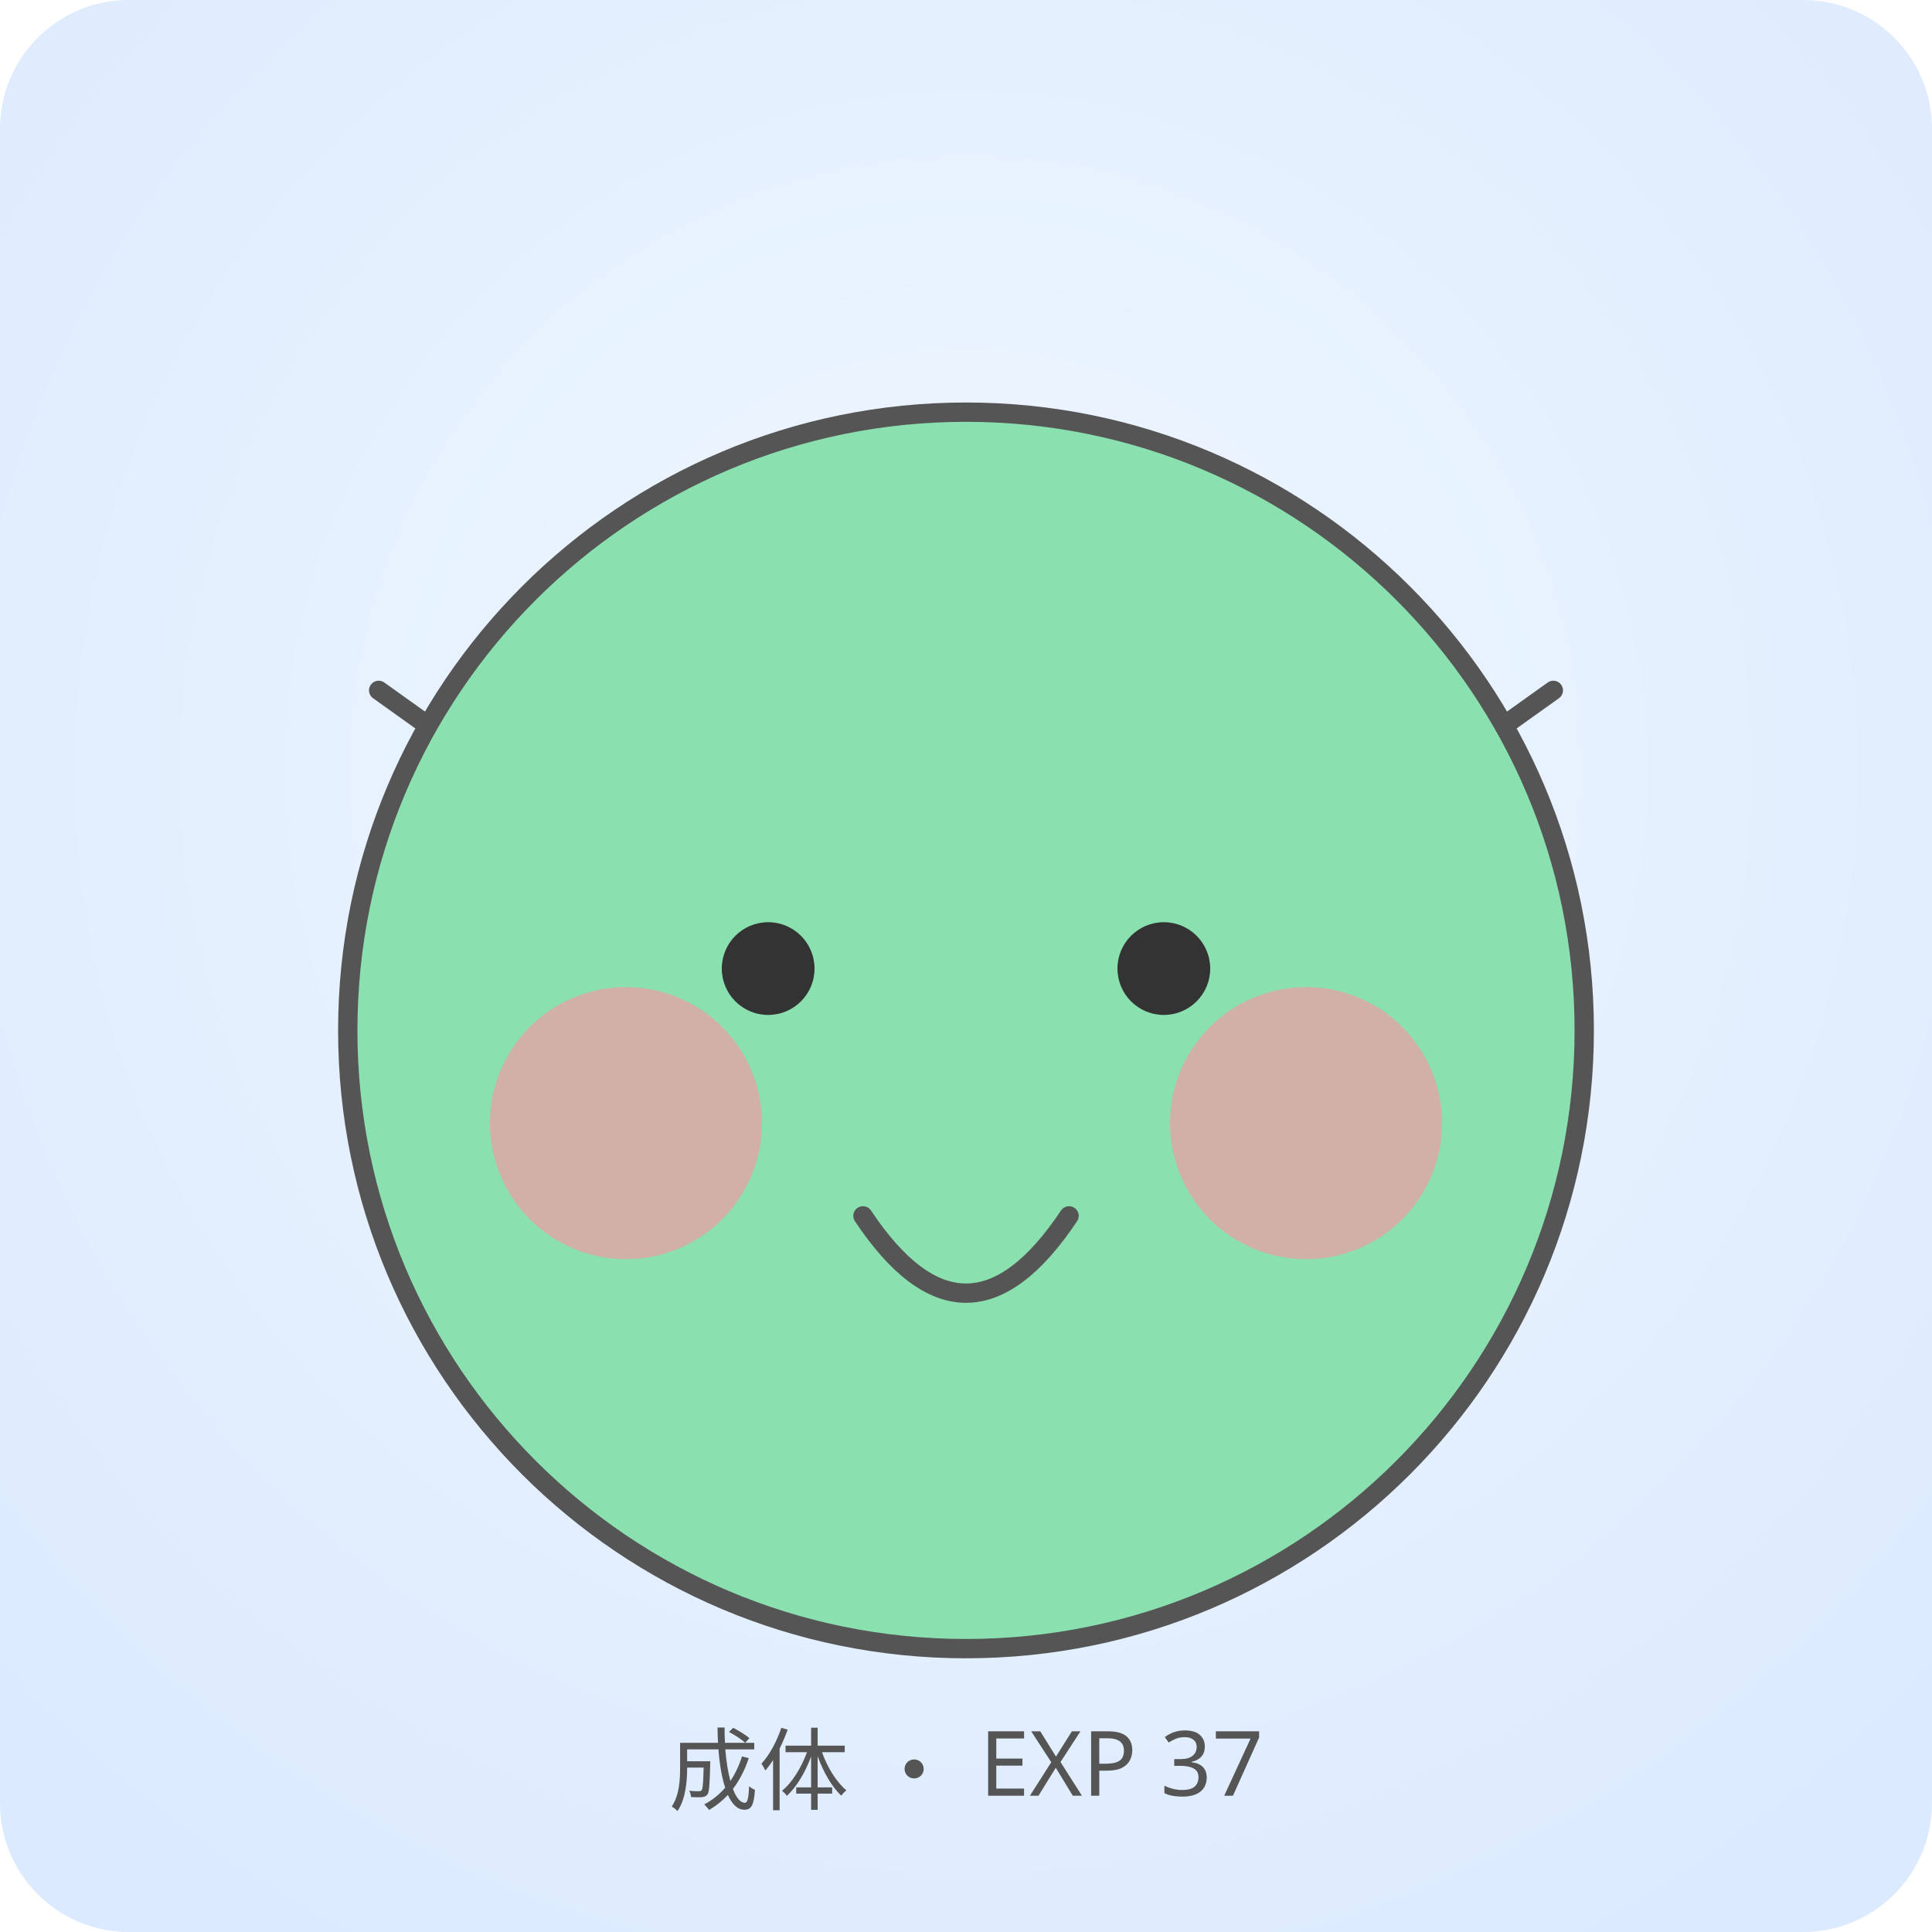
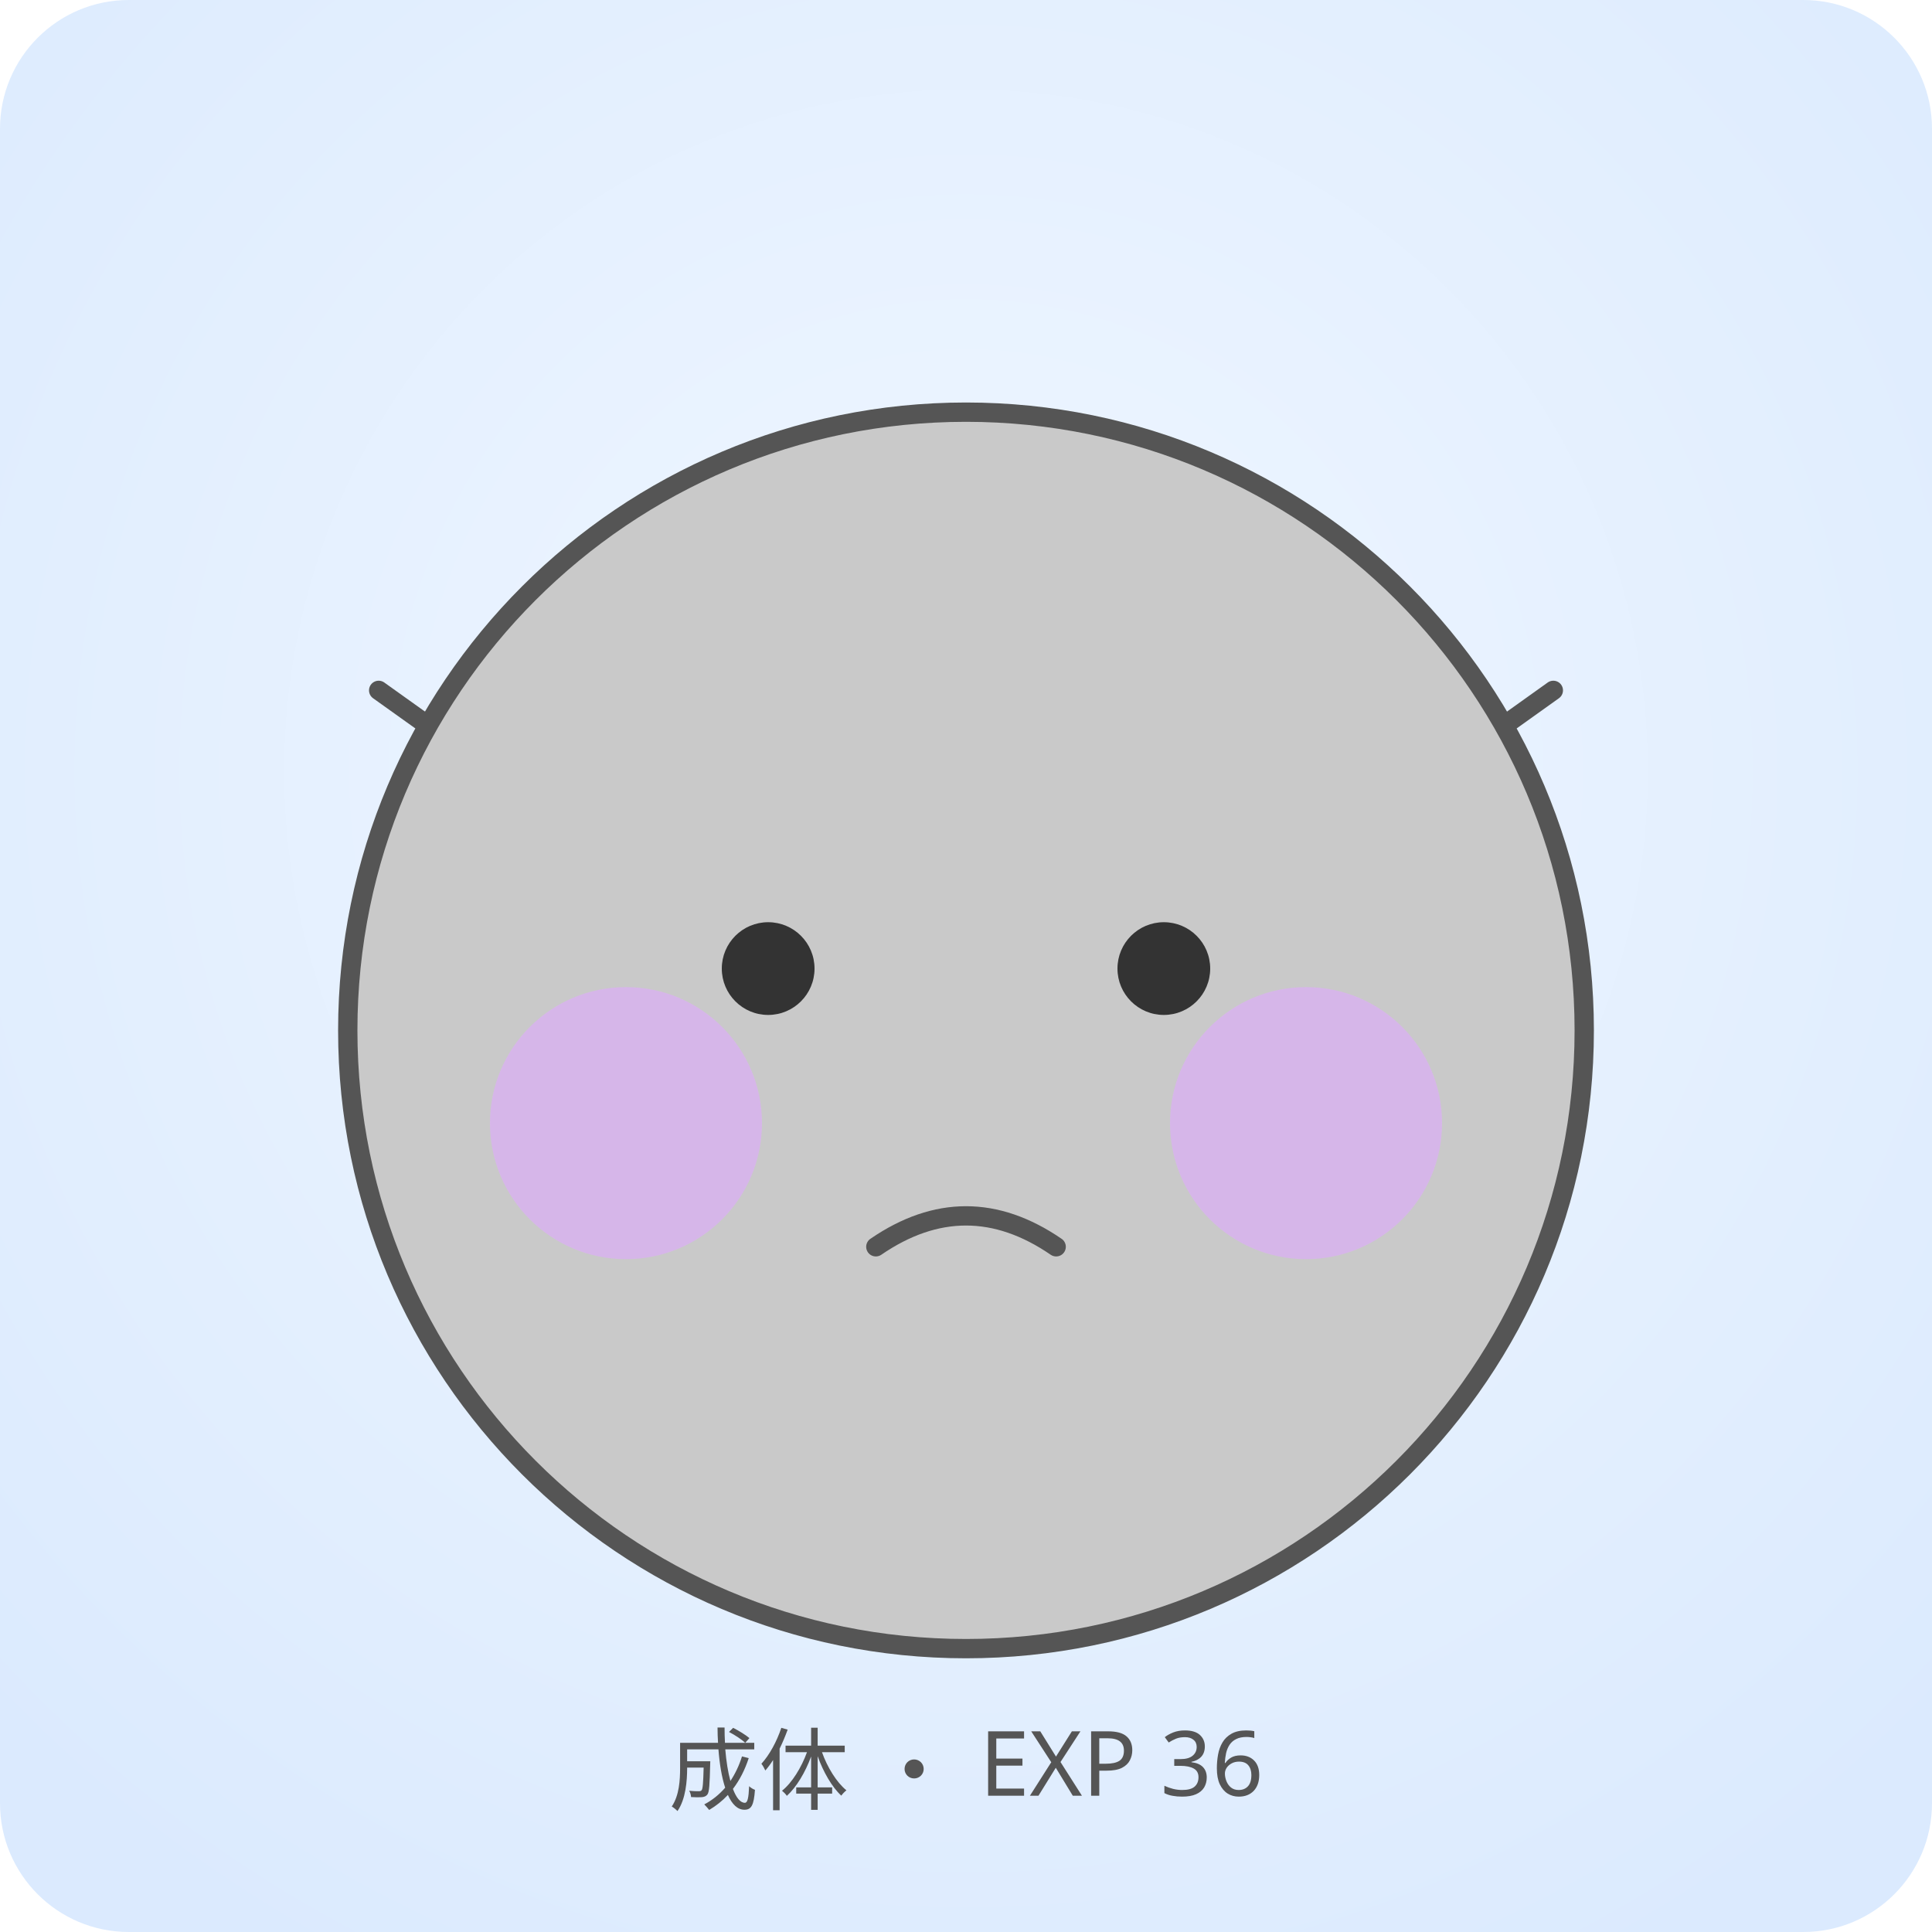
<svg xmlns="http://www.w3.org/2000/svg" viewBox="0 0 300 300" width="300" height="300">
  <defs>
    <radialGradient id="bg" cx="50%" cy="40%" r="70%">
      <stop offset="0%" stop-color="#f0f7ff" />
      <stop offset="100%" stop-color="#dbeafe" />
    </radialGradient>
  </defs>
  <rect width="300" height="300" rx="20" fill="url(#bg)" />
-   <circle cx="150" cy="73.6" r="8" fill="#8be0b0" stroke="#555" stroke-width="2" />
+   <circle cx="150" cy="73.6" r="8" fill="#c9c9c9" stroke="#555" stroke-width="2" />
  <path d="M 92.4 131.2 L 58.8 107.2" stroke="#555" stroke-width="3" stroke-linecap="round" />
  <path d="M 207.6 131.2 L 241.2 107.2" stroke="#555" stroke-width="3" stroke-linecap="round" />
-   <circle cx="150" cy="160" r="96" fill="#8be0b0" stroke="#555" stroke-width="3" />
-   <circle cx="97.2" cy="174.4" r="21.12" fill="#ff8fa3" opacity="0.6" />
-   <circle cx="202.8" cy="174.4" r="21.12" fill="#ff8fa3" opacity="0.6" />
+   <circle cx="150" cy="160" r="96" fill="#c9c9c9" stroke="#555" stroke-width="3" />
+   <circle cx="97.2" cy="174.4" r="21.12" fill="#e0aaff" opacity="0.6" />
+   <circle cx="202.8" cy="174.4" r="21.12" fill="#e0aaff" opacity="0.6" />
  <circle cx="119.28" cy="150.4" r="7.2" fill="#333" />
  <circle cx="180.72" cy="150.4" r="7.2" fill="#333" />
-   <path d="M 134 188.8 Q 150 212.8 166 188.8" stroke="#555" stroke-width="3" fill="none" stroke-linecap="round" />
-   <text x="150" y="280" text-anchor="middle" font-family="sans-serif" font-size="14" fill="#555">成体 ・ EXP 37</text>
+   <path d="M 136 193.6 Q 150 184.0 164 193.6" stroke="#555" stroke-width="3" fill="none" stroke-linecap="round" />
+   <text x="150" y="280" text-anchor="middle" font-family="sans-serif" font-size="14" fill="#555">成体 ・ EXP 36</text>
</svg>
